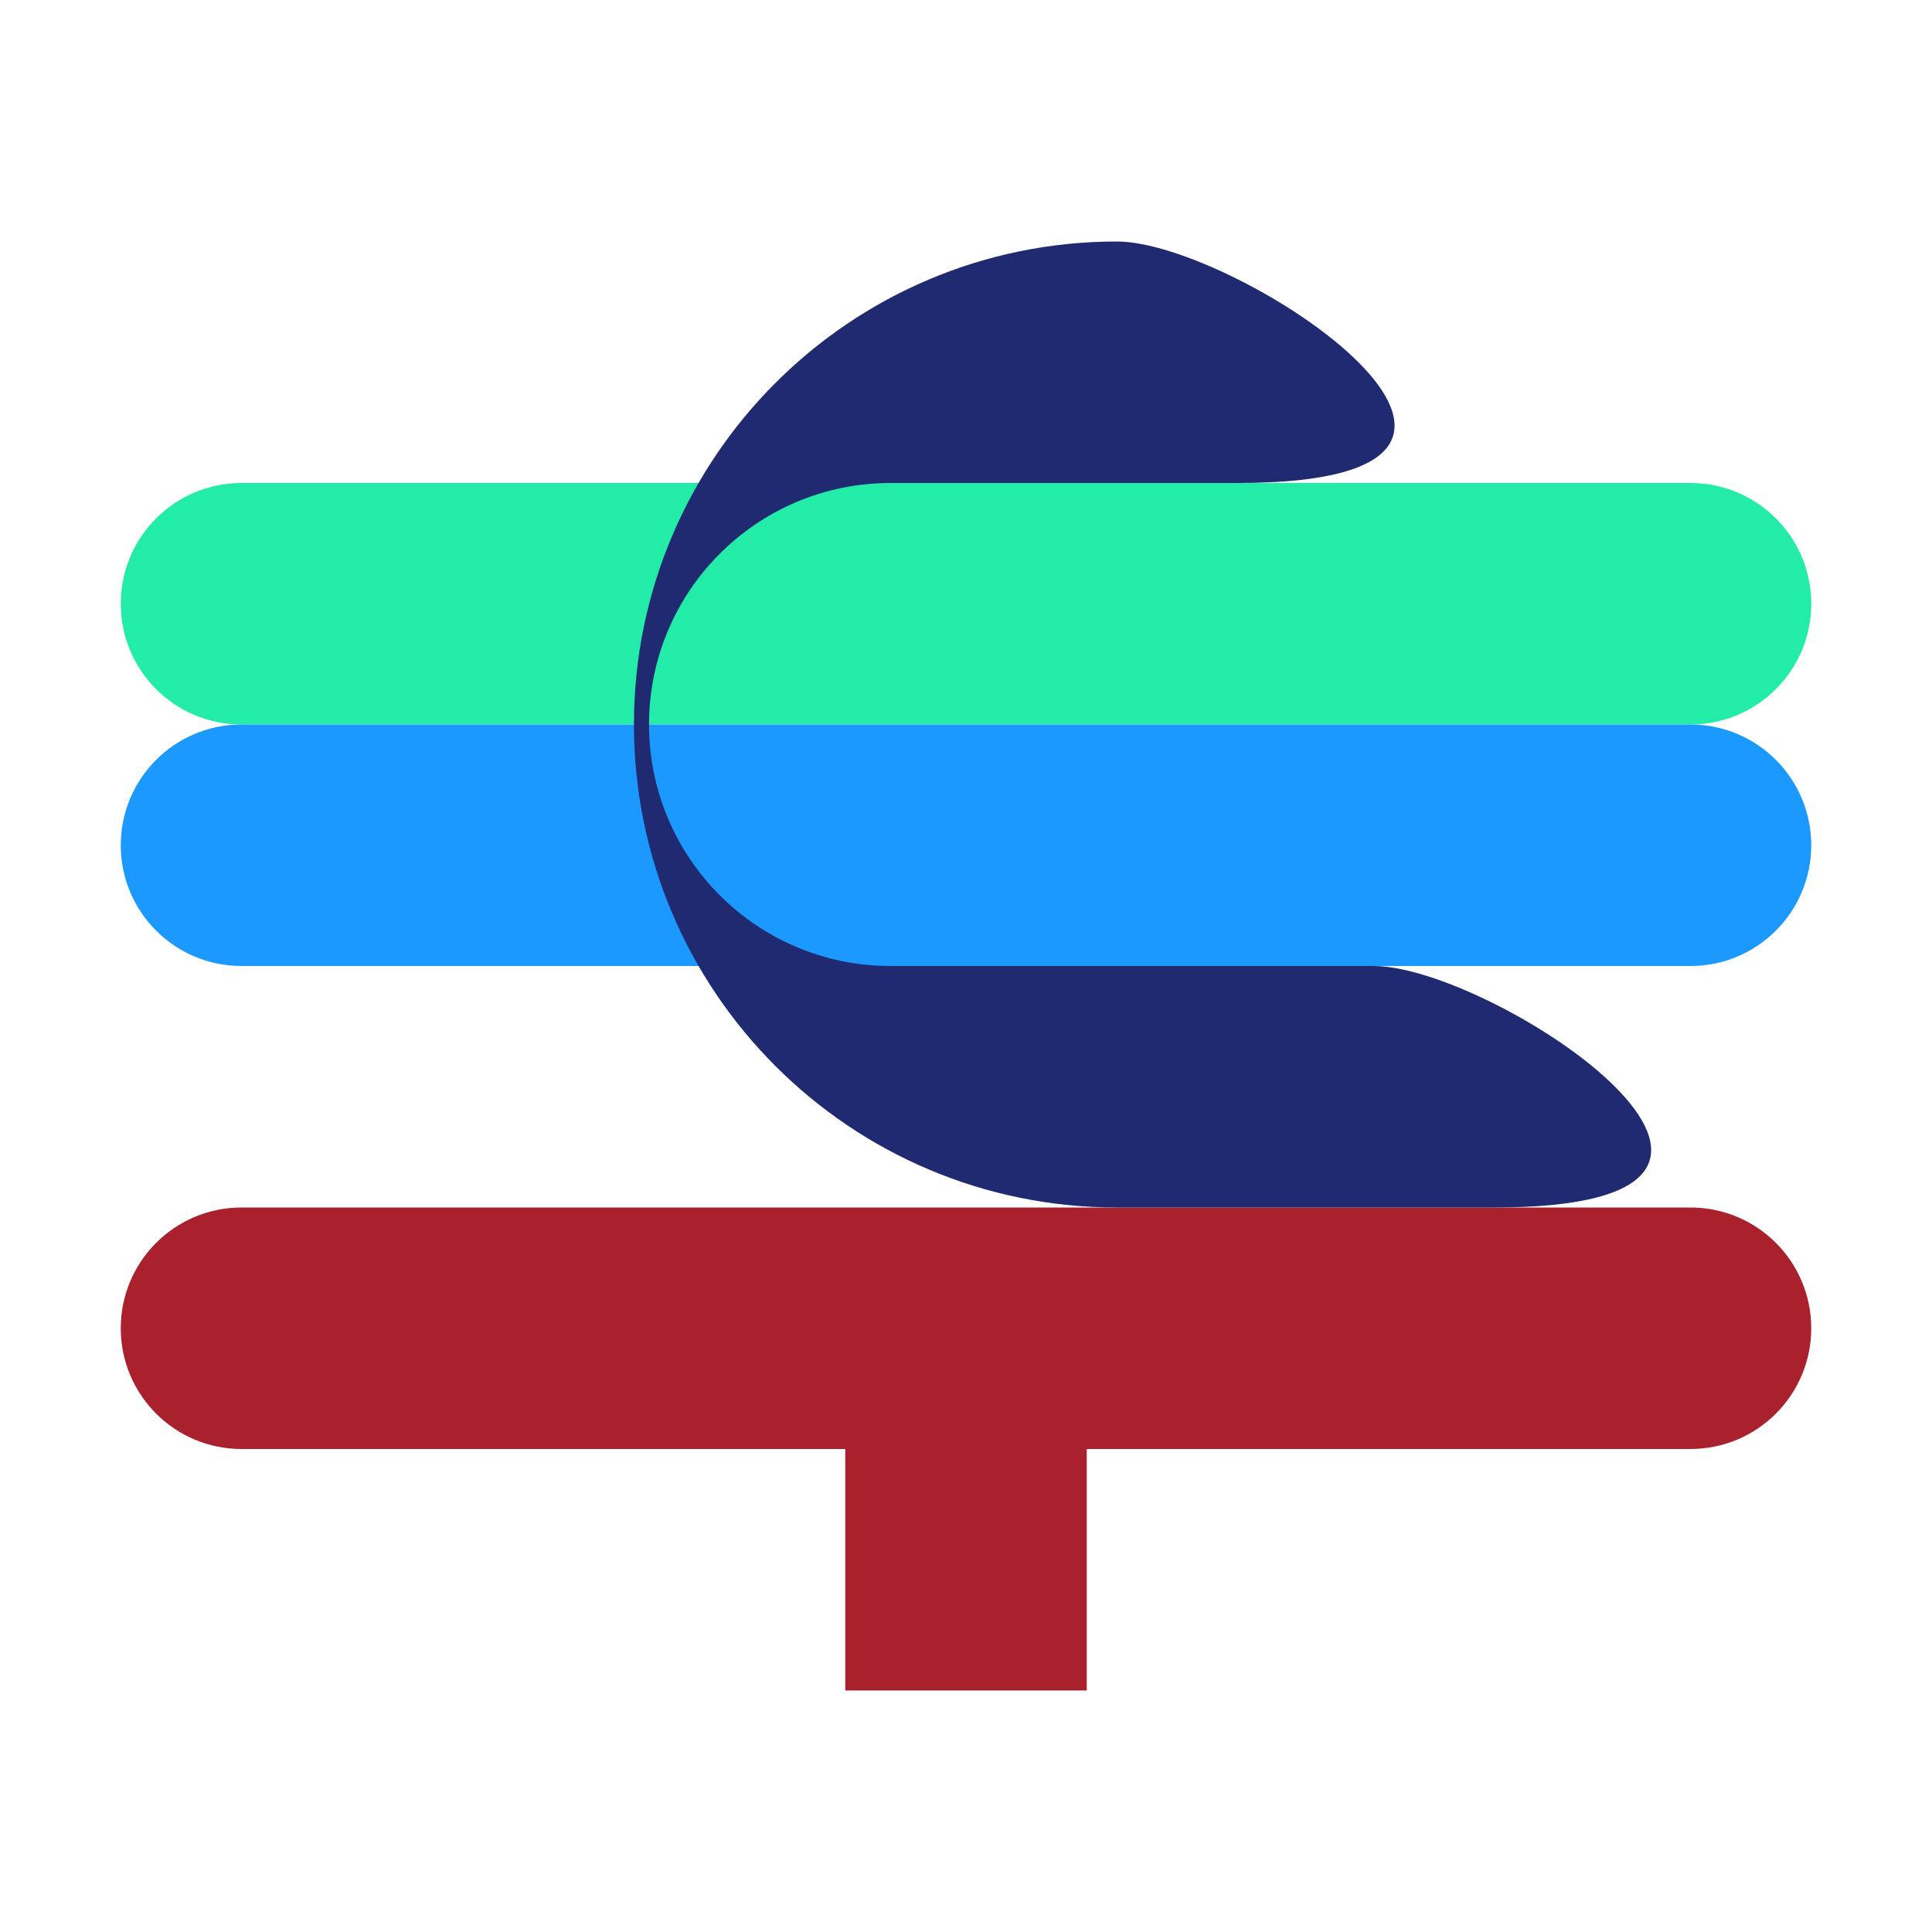
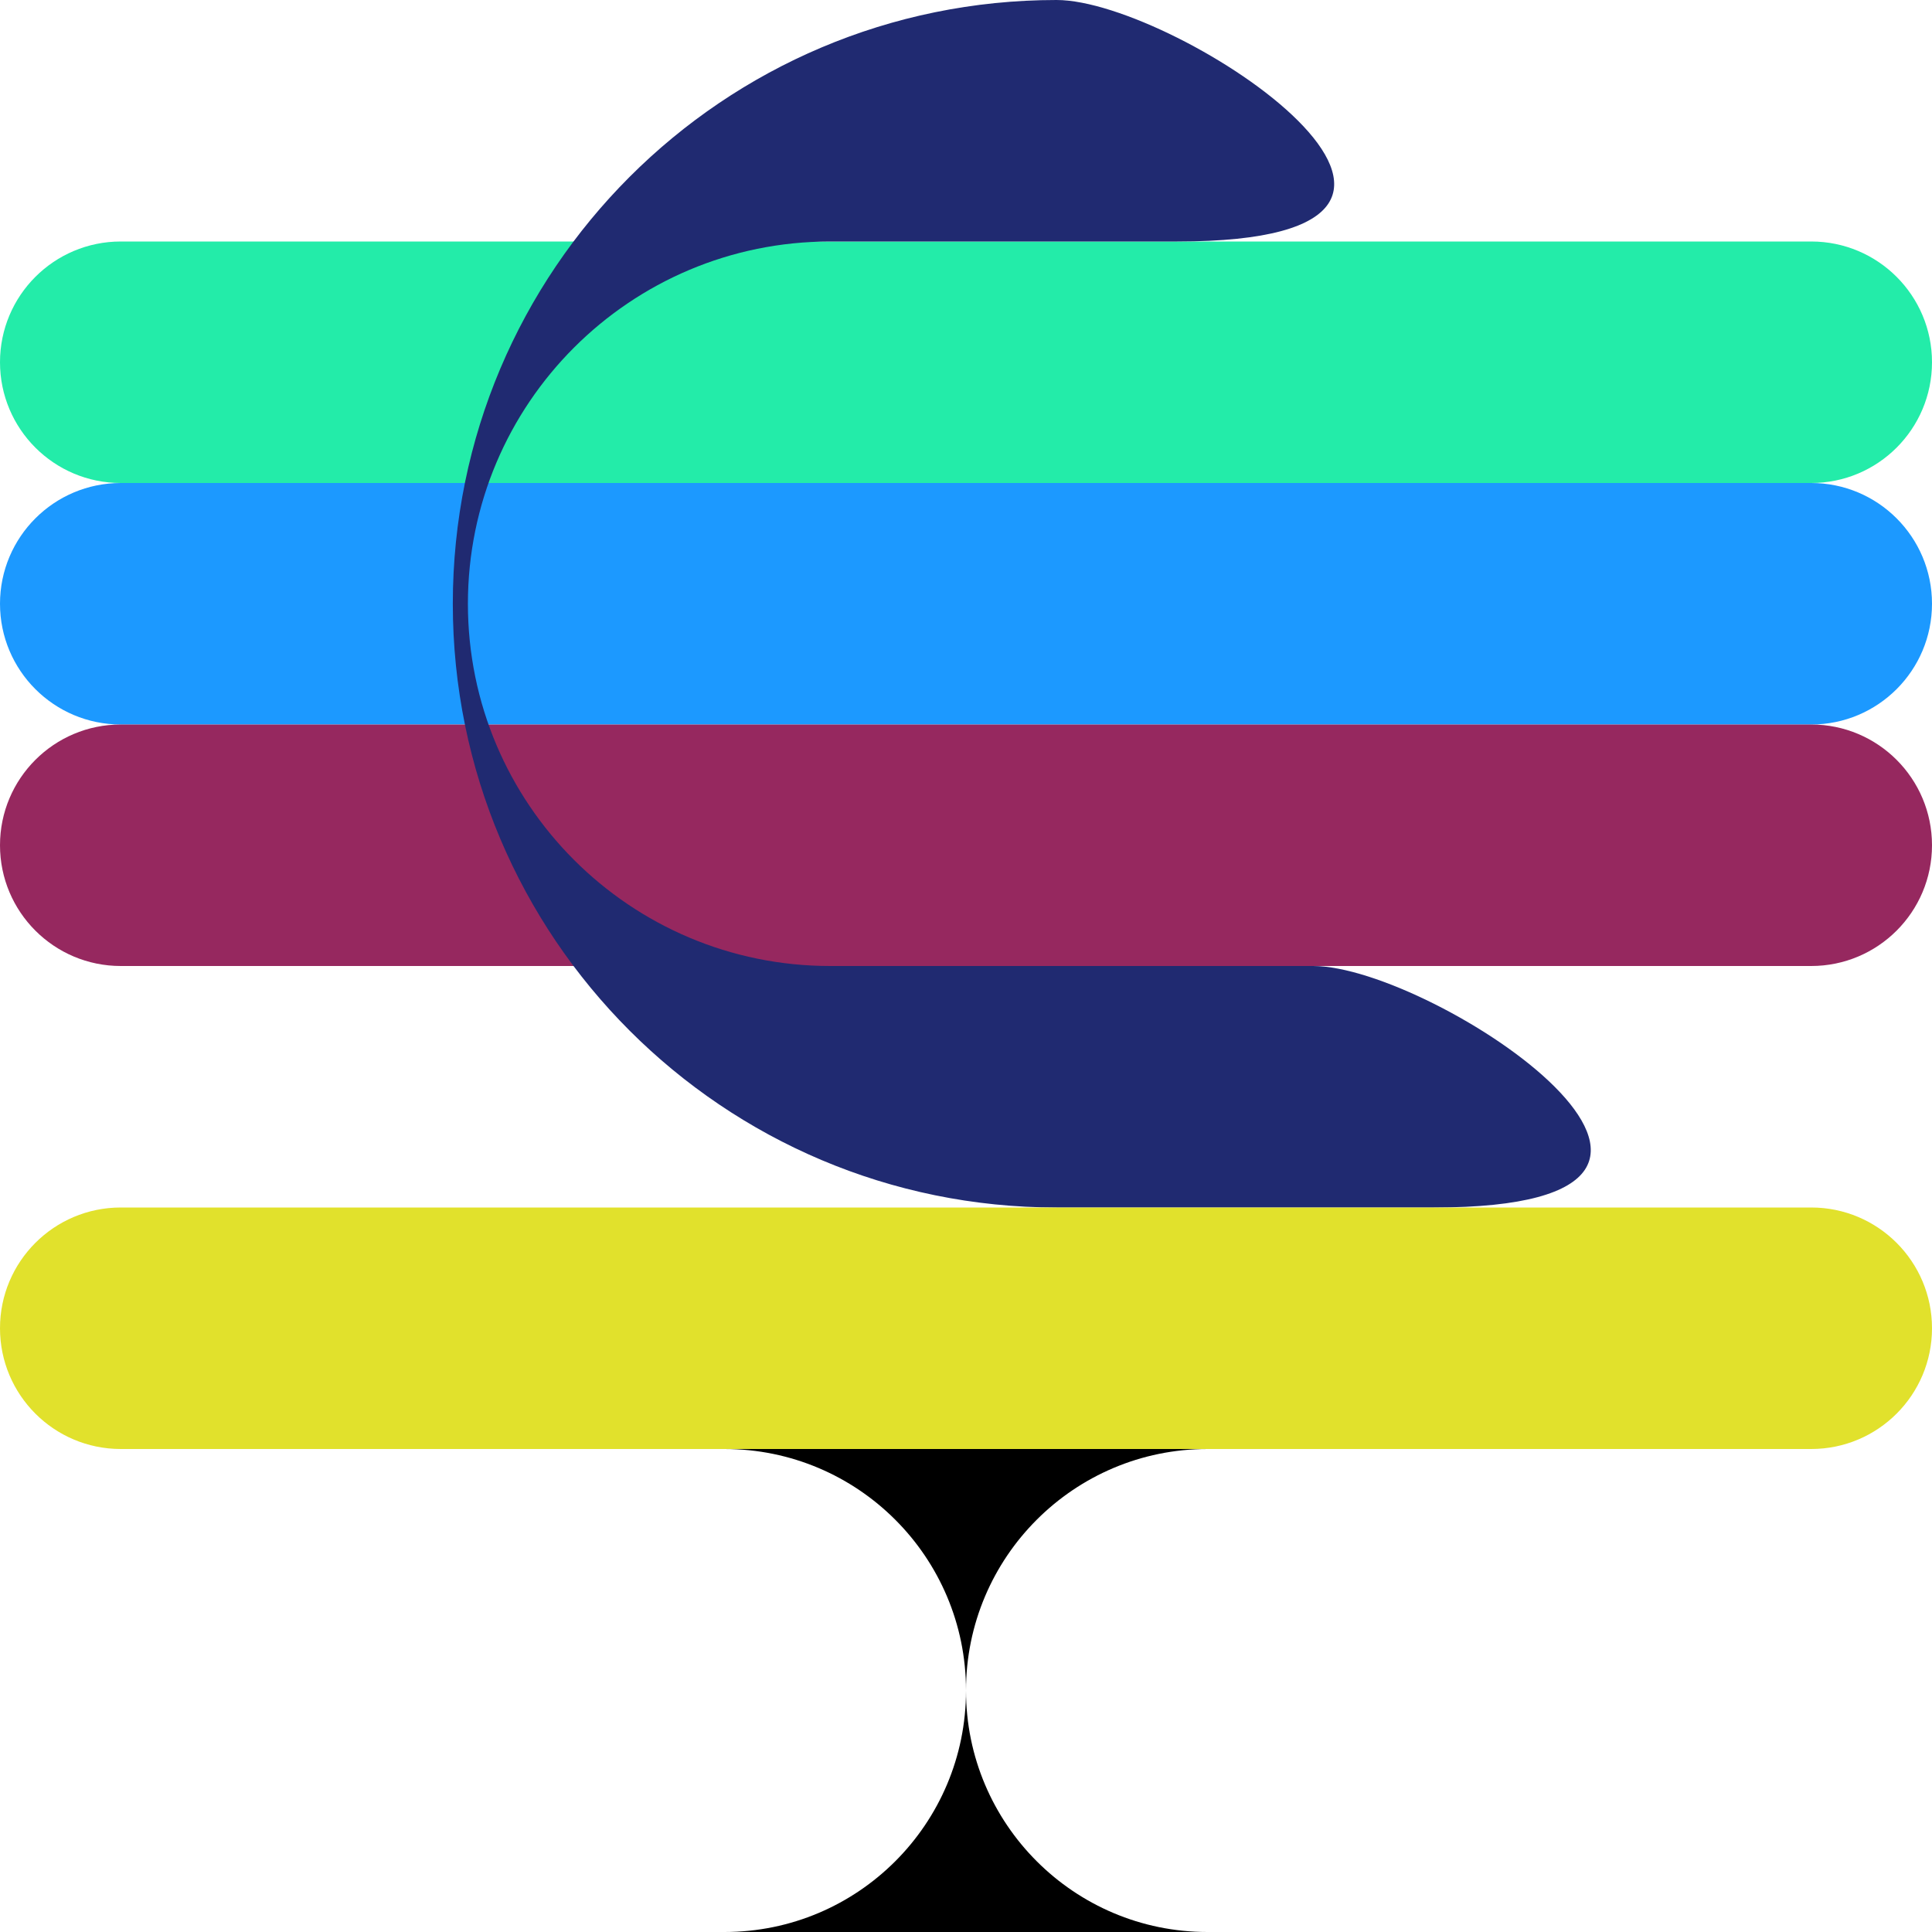
<svg xmlns="http://www.w3.org/2000/svg" viewBox="0 0 128 128">
-   <g id="crontab" transform="">
-     <path d="M 16 16 l 96 0 a 8 8 0 0 0 0 -16 l -96 0 a 8 8 0 0 0 0 16 Z" style="stroke: black; stroke-width: 0; fill: rgb(35, 236, 169);" transform="translate(0 32)" />
-     <path d="M 16 16 l 96 0 a 8 8 0 0 0 0 -16 l -96 0 a 8 8 0 0 0 0 16 Z" style="stroke: black; stroke-width: 0; fill: rgb(28, 153, 255);" transform="translate(0 48)" />
-     <path d="M 0 0 l 16 0 0 16 -16 0 Z" style="stroke-width: 0; stroke: rgb(152, 101, 46); fill: rgb(169, 33, 44);" transform="translate(56 96)" />
-     <path d="M 16 16 l 96 0 a 8 8 0 0 0 0 -16 l -96 0 a 8 8 0 0 0 0 16 Z" style="stroke: black; stroke-width: 0; fill: rgba(169, 33, 44, 1);" transform="translate(0 80)" />
-     <path d="M 98 64 l -24 0 a 32 32 0 0 1 0 -64 c 8 0 32 16 8 16 l -23 0 a 16 16 0 0 0 0 32 l 32 0 c 8 0 32 16 8 16 Z" style="stroke: black; fill: rgb(32, 42, 113); stroke-width: 0;" transform="translate(0 16)" />
+   <g id="crontab">
+     <path d="M 8 16 l 112 0 a 8 8 0 0 0 0 -16 l -112 0 a 8 8 0 0 0 0 16 Z" style="stroke: black; stroke-width: 0; fill: rgb(35, 236, 169);" transform="translate(0 16)" />
+     <path d="M 8 16 l 112 0 a 8 8 0 0 0 0 -16 l -112 0 a 8 8 0 0 0 0 16 Z" style="stroke: black; stroke-width: 0; fill: rgb(28, 153, 255);" transform="translate(0 32)" />
+     <path d="M 8 16 l 112 0 a 8 8 0 0 0 0 -16 l -112 0 a 8 8 0 0 0 0 16 Z" style="stroke: black; stroke-width: 0; fill: rgba(150, 40, 95, 1);" transform="translate(0 48)" />
+     <path d="M 94 80 l -24 0 a 24 24 0 0 1 0 -80 c 8 0 32 16 8 16 l -23 0 a 24 24 0 0 0 0 48 l 32 0 c 8 0 32 16 8 16 Z" style="stroke: black; fill: rgb(32, 42, 113); stroke-width: 0;" transform="translate(0 0)" />
+     <path d="M 8 16 l 112 0 a 8 8 0 0 0 0 -16 l -112 0 a 8 8 0 0 0 0 16 Z" style="stroke: black; stroke-width: 0; fill: rgba(225, 225, 44, 1);" transform="translate(0 80)" />
+     <path d="M 0 0 l 32 0 a 16 16 0 0 0 0 32 l -32 0 a 16 16 0 1 0 0 -32 Z" style="stroke-width: 0; stroke: rgb(0, 0, 0); fill: rgb(0, 0, 0);" transform="translate(48 96)" />
  </g>
</svg>
